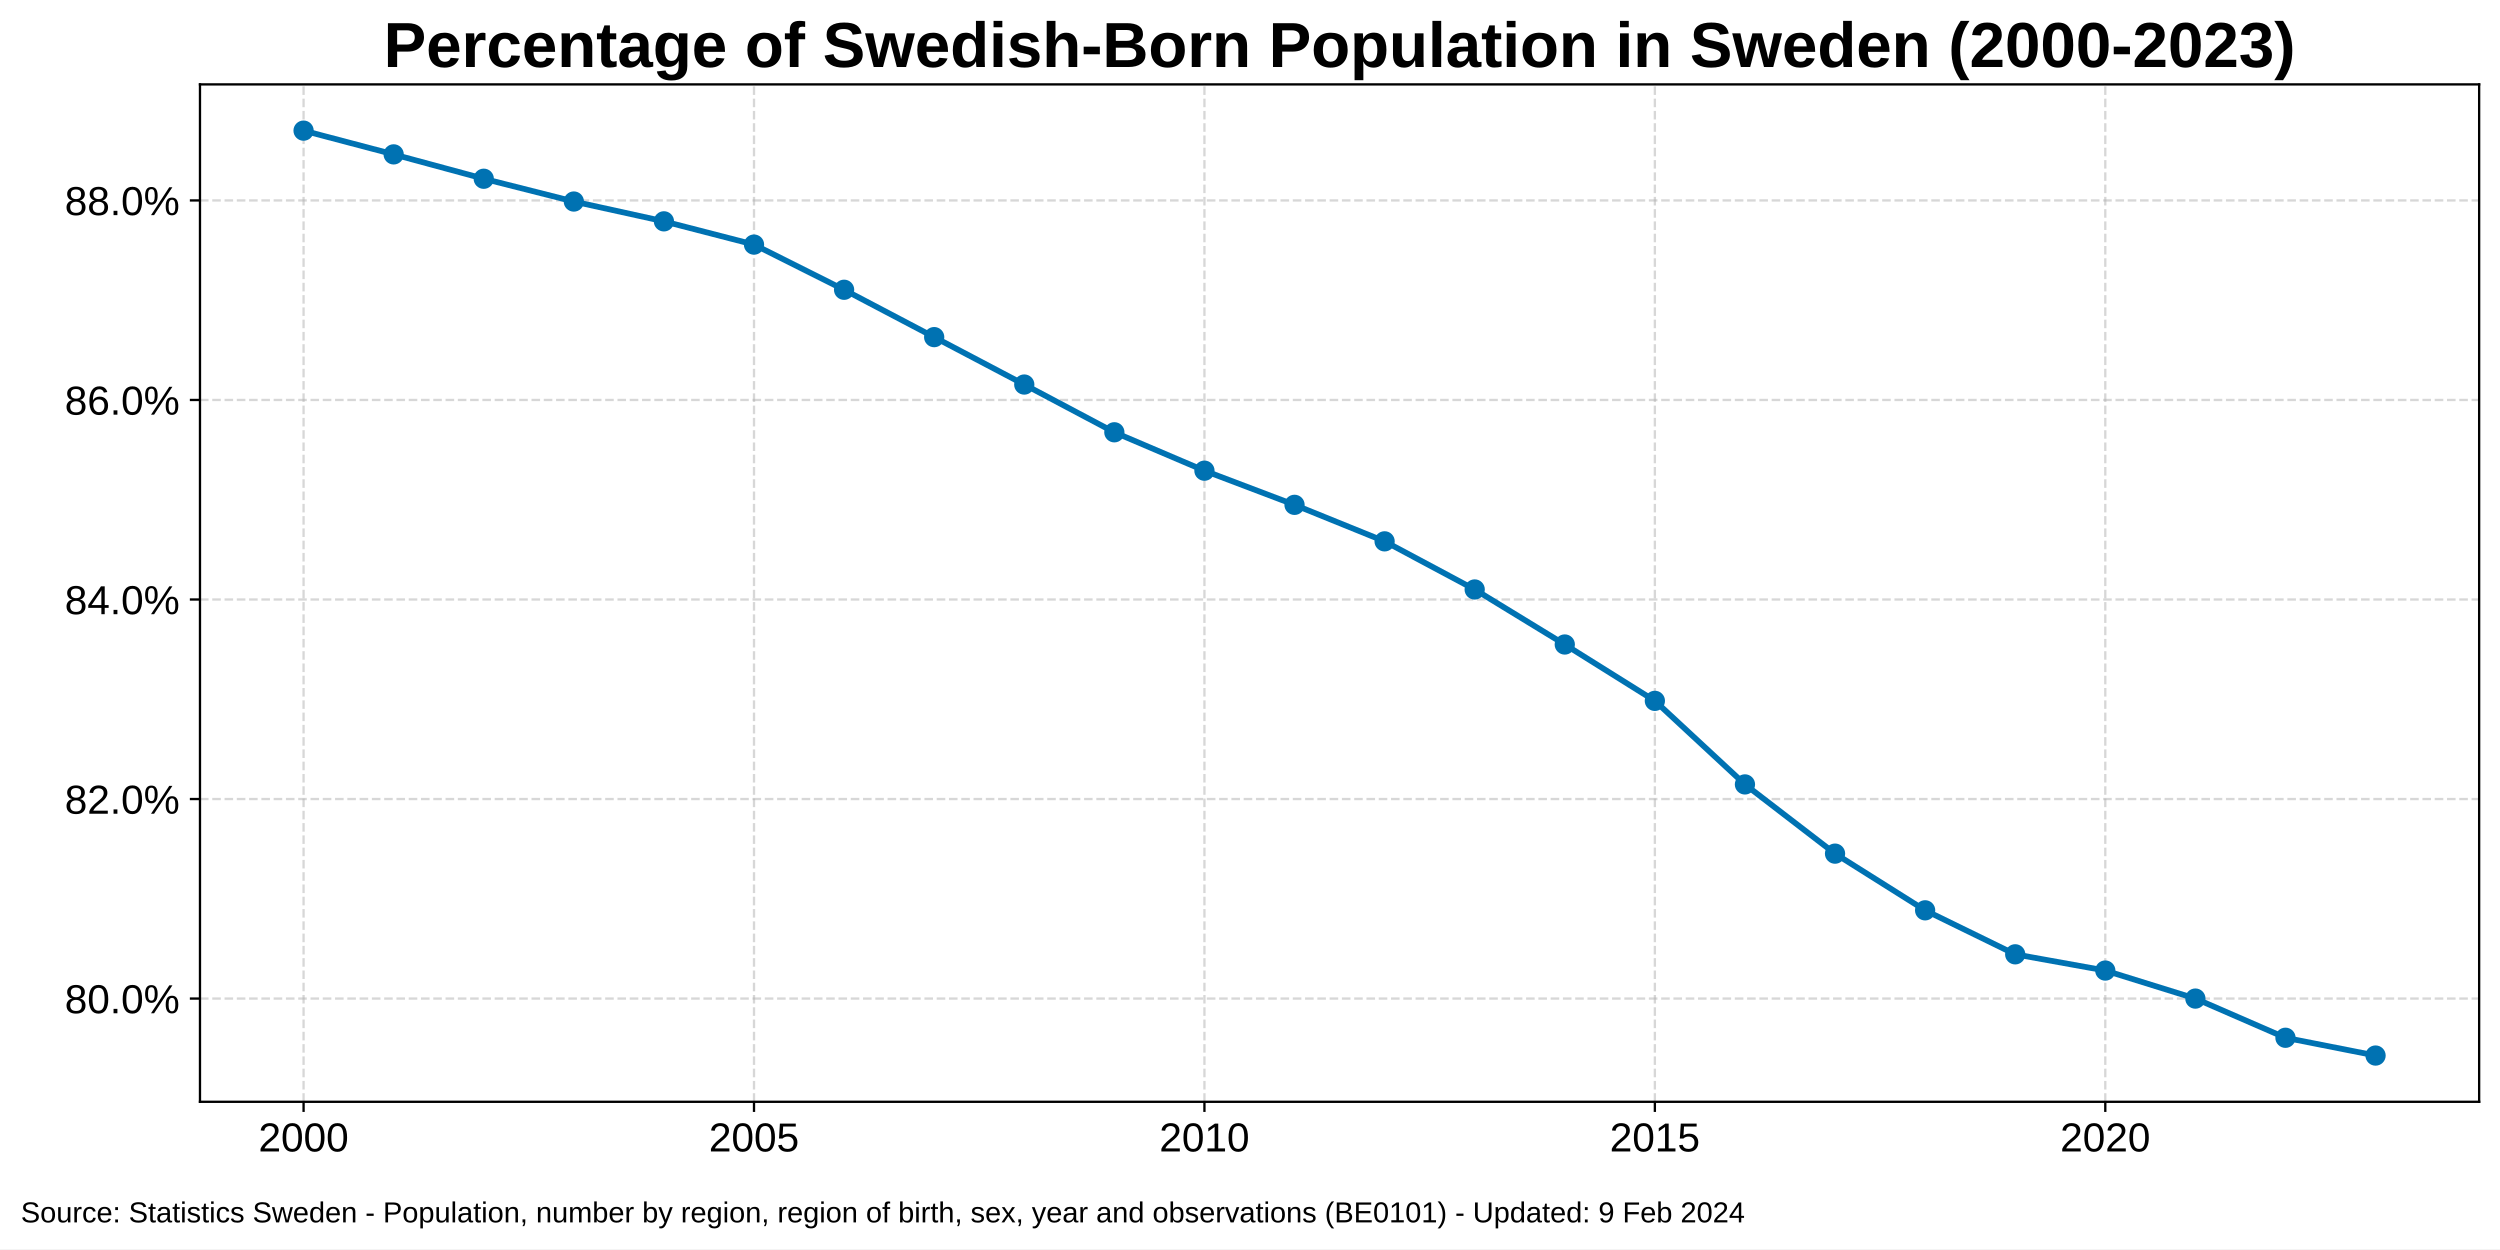
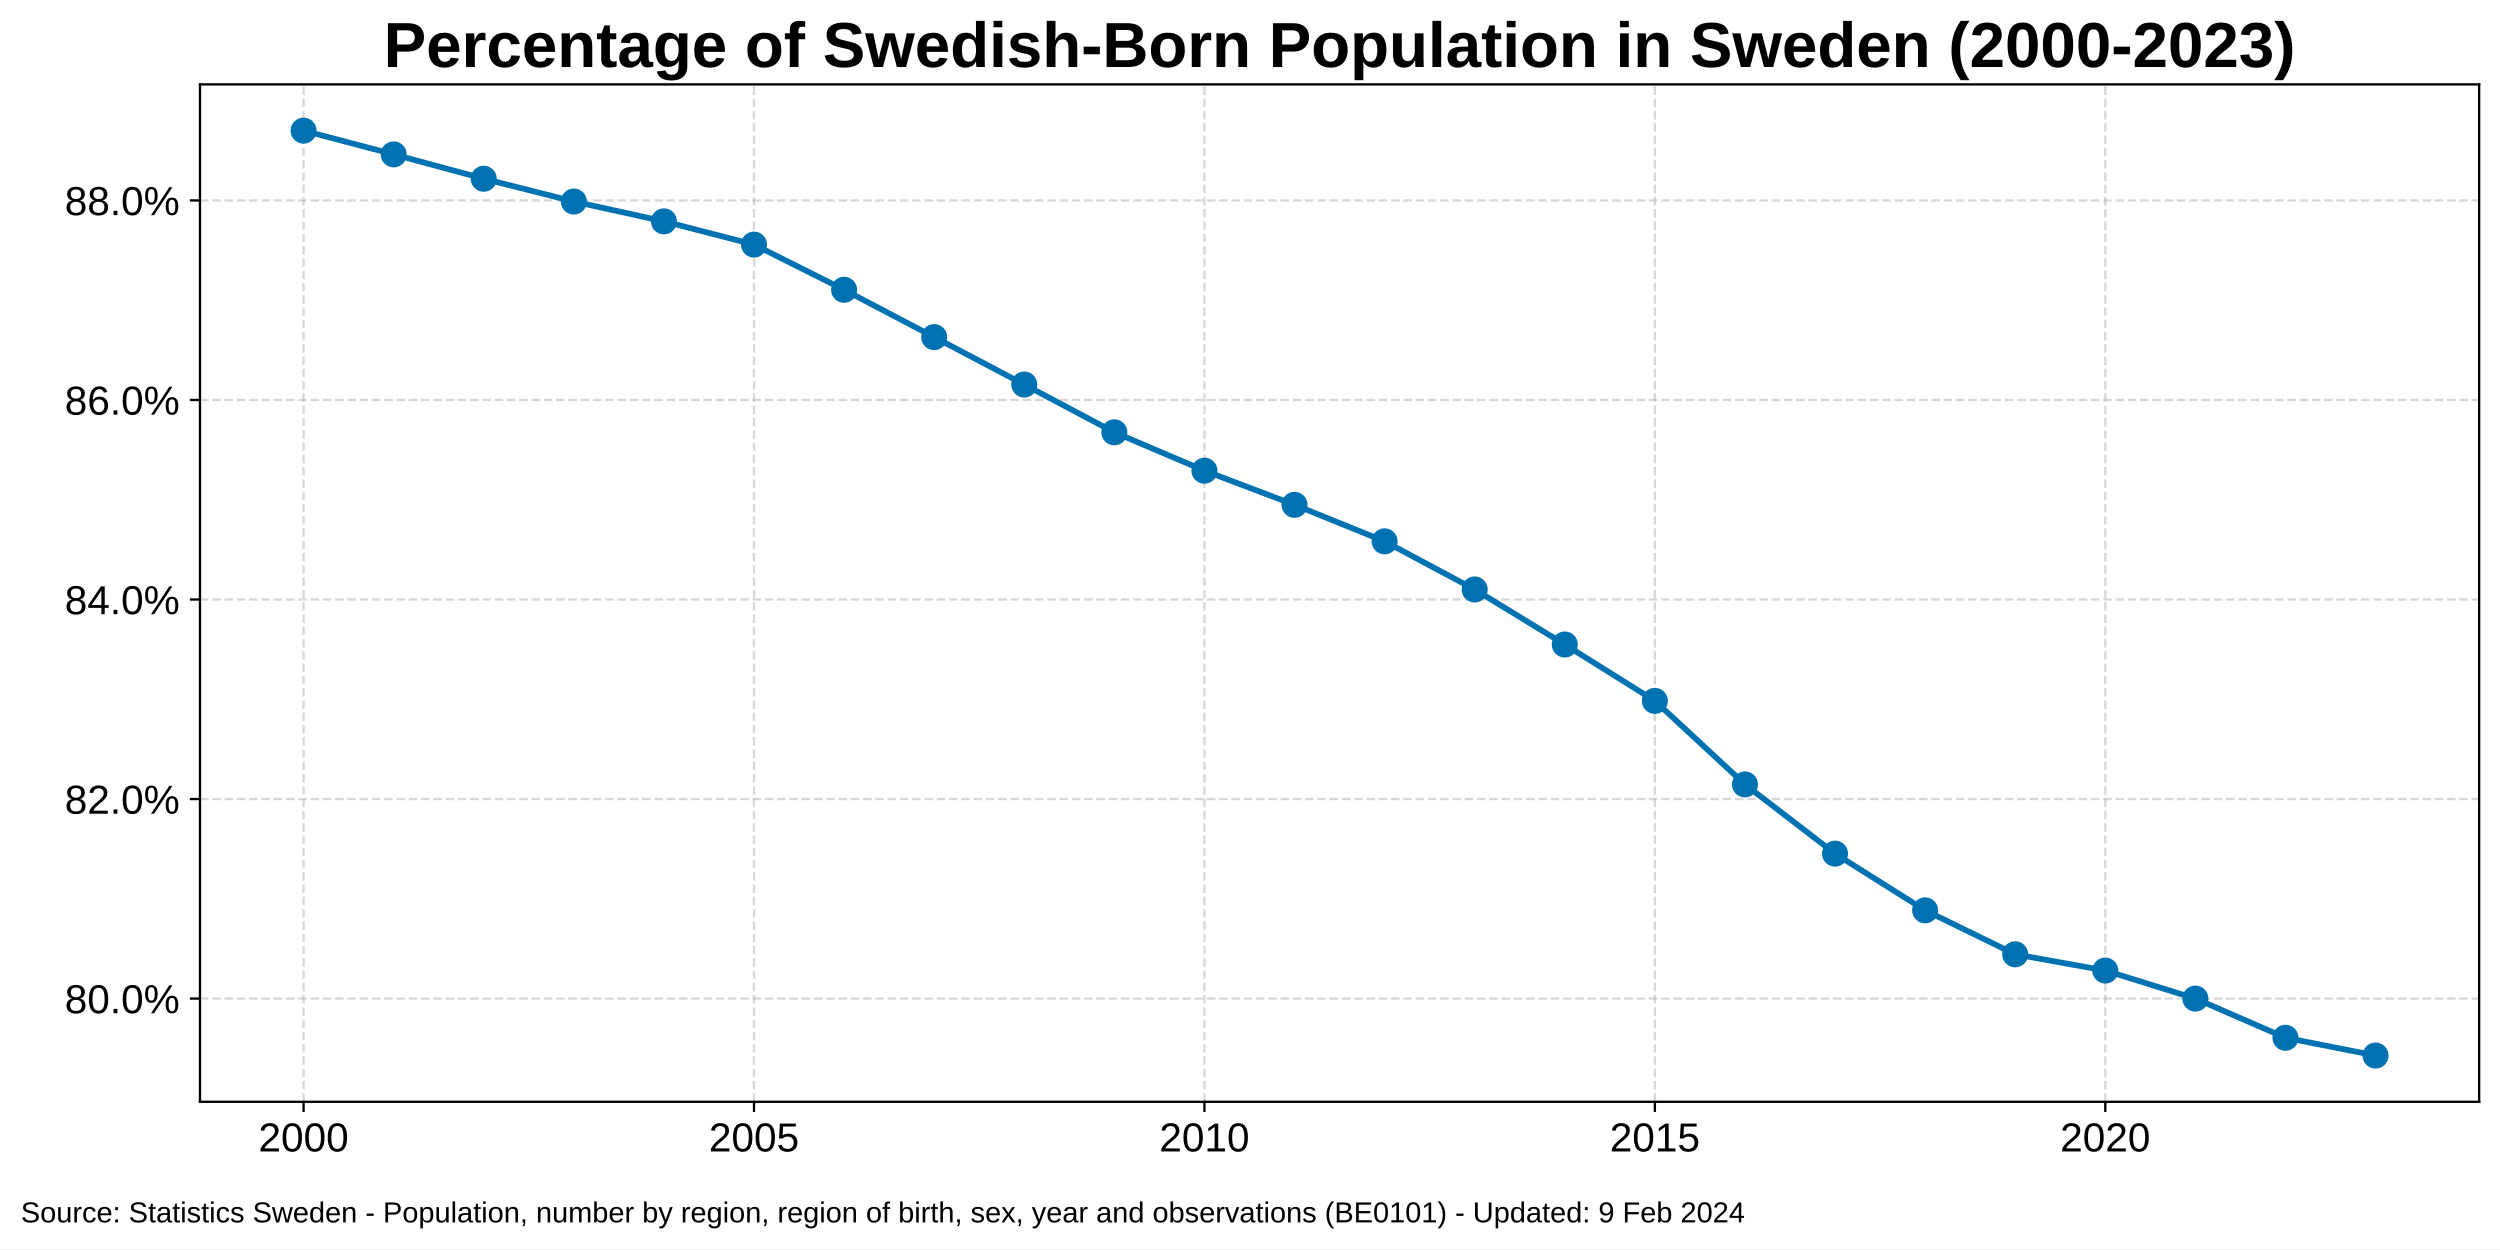
<svg xmlns="http://www.w3.org/2000/svg" xmlns:xlink="http://www.w3.org/1999/xlink" width="863.28pt" height="431.383pt" viewBox="0 0 863.28 431.383" version="1.1">
  <defs>
    <style type="text/css">*{stroke-linejoin: round; stroke-linecap: butt}</style>
  </defs>
  <g id="figure_1">
    <g id="patch_1">
      <path d="M 0 431.383  L 863.28 431.383  L 863.28 0  L 0 0  z " style="fill: #ffffff" />
    </g>
    <g id="axes_1">
      <g id="patch_2">
        <path d="M 69.055 380.463  L 856.08 380.463  L 856.08 29.143  L 69.055 29.143  z " style="fill: #ffffff" />
      </g>
      <g id="matplotlib.axis_1">
        <g id="xtick_1">
          <g id="line2d_1">
-             <path d="M 104.829 380.463  L 104.829 29.143  " clip-path="url(#pe19240311e)" style="fill: none; stroke-dasharray: 2.96,1.28; stroke-dashoffset: 0; stroke: #b0b0b0; stroke-opacity: 0.5; stroke-width: 0.8" />
+             <path d="M 104.829 380.463  L 104.829 29.143  " clip-path="url(#p5453006b85)" style="fill: none; stroke-dasharray: 2.96,1.28; stroke-dashoffset: 0; stroke: #b0b0b0; stroke-opacity: 0.5; stroke-width: 0.8" />
          </g>
          <g id="line2d_2">
            <defs>
-               <path id="m1555a9e039" d="M 0 0  L 0 3.5  " style="stroke: #000000; stroke-width: 0.8" />
+               <path id="mf9a3b439e5" d="M 0 0  L 0 3.5  " style="stroke: #000000; stroke-width: 0.8" />
            </defs>
            <g>
-               <use xlink:href="#m1555a9e039" x="104.829" y="380.463" style="stroke: #000000; stroke-width: 0.8" />
+               <use xlink:href="#mf9a3b439e5" x="104.829" y="380.463" style="stroke: #000000; stroke-width: 0.8" />
            </g>
          </g>
          <g id="text_1">
            <text style="font-size: 14px; font-family: 'Liberation Sans', sans-serif; text-anchor: middle" x="104.829" y="397.609" transform="rotate(-0 104.8289 397.6087)">2000</text>
          </g>
        </g>
        <g id="xtick_2">
          <g id="line2d_3">
-             <path d="M 260.367 380.463  L 260.367 29.143  " clip-path="url(#pe19240311e)" style="fill: none; stroke-dasharray: 2.96,1.28; stroke-dashoffset: 0; stroke: #b0b0b0; stroke-opacity: 0.5; stroke-width: 0.8" />
+             <path d="M 260.367 380.463  L 260.367 29.143  " clip-path="url(#p5453006b85)" style="fill: none; stroke-dasharray: 2.96,1.28; stroke-dashoffset: 0; stroke: #b0b0b0; stroke-opacity: 0.5; stroke-width: 0.8" />
          </g>
          <g id="line2d_4">
            <g>
-               <use xlink:href="#m1555a9e039" x="260.367" y="380.463" style="stroke: #000000; stroke-width: 0.8" />
+               <use xlink:href="#mf9a3b439e5" x="260.367" y="380.463" style="stroke: #000000; stroke-width: 0.8" />
            </g>
          </g>
          <g id="text_2">
            <text style="font-size: 14px; font-family: 'Liberation Sans', sans-serif; text-anchor: middle" x="260.367" y="397.609" transform="rotate(-0 260.3674 397.6087)">2005</text>
          </g>
        </g>
        <g id="xtick_3">
          <g id="line2d_5">
-             <path d="M 415.906 380.463  L 415.906 29.143  " clip-path="url(#pe19240311e)" style="fill: none; stroke-dasharray: 2.96,1.28; stroke-dashoffset: 0; stroke: #b0b0b0; stroke-opacity: 0.5; stroke-width: 0.8" />
+             <path d="M 415.906 380.463  L 415.906 29.143  " clip-path="url(#p5453006b85)" style="fill: none; stroke-dasharray: 2.96,1.28; stroke-dashoffset: 0; stroke: #b0b0b0; stroke-opacity: 0.5; stroke-width: 0.8" />
          </g>
          <g id="line2d_6">
            <g>
-               <use xlink:href="#m1555a9e039" x="415.906" y="380.463" style="stroke: #000000; stroke-width: 0.8" />
+               <use xlink:href="#mf9a3b439e5" x="415.906" y="380.463" style="stroke: #000000; stroke-width: 0.8" />
            </g>
          </g>
          <g id="text_3">
            <text style="font-size: 14px; font-family: 'Liberation Sans', sans-serif; text-anchor: middle" x="415.906" y="397.609" transform="rotate(-0 415.9059 397.6087)">2010</text>
          </g>
        </g>
        <g id="xtick_4">
          <g id="line2d_7">
-             <path d="M 571.444 380.463  L 571.444 29.143  " clip-path="url(#pe19240311e)" style="fill: none; stroke-dasharray: 2.96,1.28; stroke-dashoffset: 0; stroke: #b0b0b0; stroke-opacity: 0.5; stroke-width: 0.8" />
+             <path d="M 571.444 380.463  L 571.444 29.143  " clip-path="url(#p5453006b85)" style="fill: none; stroke-dasharray: 2.96,1.28; stroke-dashoffset: 0; stroke: #b0b0b0; stroke-opacity: 0.5; stroke-width: 0.8" />
          </g>
          <g id="line2d_8">
            <g>
-               <use xlink:href="#m1555a9e039" x="571.444" y="380.463" style="stroke: #000000; stroke-width: 0.8" />
+               <use xlink:href="#mf9a3b439e5" x="571.444" y="380.463" style="stroke: #000000; stroke-width: 0.8" />
            </g>
          </g>
          <g id="text_4">
            <text style="font-size: 14px; font-family: 'Liberation Sans', sans-serif; text-anchor: middle" x="571.444" y="397.609" transform="rotate(-0 571.4445 397.6087)">2015</text>
          </g>
        </g>
        <g id="xtick_5">
          <g id="line2d_9">
-             <path d="M 726.983 380.463  L 726.983 29.143  " clip-path="url(#pe19240311e)" style="fill: none; stroke-dasharray: 2.96,1.28; stroke-dashoffset: 0; stroke: #b0b0b0; stroke-opacity: 0.5; stroke-width: 0.8" />
+             <path d="M 726.983 380.463  L 726.983 29.143  " clip-path="url(#p5453006b85)" style="fill: none; stroke-dasharray: 2.96,1.28; stroke-dashoffset: 0; stroke: #b0b0b0; stroke-opacity: 0.5; stroke-width: 0.8" />
          </g>
          <g id="line2d_10">
            <g>
-               <use xlink:href="#m1555a9e039" x="726.983" y="380.463" style="stroke: #000000; stroke-width: 0.8" />
+               <use xlink:href="#mf9a3b439e5" x="726.983" y="380.463" style="stroke: #000000; stroke-width: 0.8" />
            </g>
          </g>
          <g id="text_5">
            <text style="font-size: 14px; font-family: 'Liberation Sans', sans-serif; text-anchor: middle" x="726.983" y="397.609" transform="rotate(-0 726.983 397.6087)">2020</text>
          </g>
        </g>
      </g>
      <g id="matplotlib.axis_2">
        <g id="ytick_1">
          <g id="line2d_11">
-             <path d="M 69.055 344.811  L 856.08 344.811  " clip-path="url(#pe19240311e)" style="fill: none; stroke-dasharray: 2.96,1.28; stroke-dashoffset: 0; stroke: #b0b0b0; stroke-opacity: 0.5; stroke-width: 0.8" />
+             <path d="M 69.055 344.811  L 856.08 344.811  " clip-path="url(#p5453006b85)" style="fill: none; stroke-dasharray: 2.96,1.28; stroke-dashoffset: 0; stroke: #b0b0b0; stroke-opacity: 0.5; stroke-width: 0.8" />
          </g>
          <g id="line2d_12">
            <defs>
-               <path id="mf94ec6f6cc" d="M 0 0  L -3.5 0  " style="stroke: #000000; stroke-width: 0.8" />
+               <path id="mfedb337ae5" d="M 0 0  L -3.5 0  " style="stroke: #000000; stroke-width: 0.8" />
            </defs>
            <g>
-               <use xlink:href="#mf94ec6f6cc" x="69.055" y="344.811" style="stroke: #000000; stroke-width: 0.8" />
+               <use xlink:href="#mfedb337ae5" x="69.055" y="344.811" style="stroke: #000000; stroke-width: 0.8" />
            </g>
          </g>
          <g id="text_6">
            <text style="font-size: 14px; font-family: 'Liberation Sans', sans-serif; text-anchor: end" x="62.055" y="349.884" transform="rotate(-0 62.055 349.8843)">80.0%</text>
          </g>
        </g>
        <g id="ytick_2">
          <g id="line2d_13">
-             <path d="M 69.055 275.911  L 856.08 275.911  " clip-path="url(#pe19240311e)" style="fill: none; stroke-dasharray: 2.96,1.28; stroke-dashoffset: 0; stroke: #b0b0b0; stroke-opacity: 0.5; stroke-width: 0.8" />
+             <path d="M 69.055 275.911  L 856.08 275.911  " clip-path="url(#p5453006b85)" style="fill: none; stroke-dasharray: 2.96,1.28; stroke-dashoffset: 0; stroke: #b0b0b0; stroke-opacity: 0.5; stroke-width: 0.8" />
          </g>
          <g id="line2d_14">
            <g>
-               <use xlink:href="#mf94ec6f6cc" x="69.055" y="275.911" style="stroke: #000000; stroke-width: 0.8" />
+               <use xlink:href="#mfedb337ae5" x="69.055" y="275.911" style="stroke: #000000; stroke-width: 0.8" />
            </g>
          </g>
          <g id="text_7">
            <text style="font-size: 14px; font-family: 'Liberation Sans', sans-serif; text-anchor: end" x="62.055" y="280.984" transform="rotate(-0 62.055 280.9841)">82.0%</text>
          </g>
        </g>
        <g id="ytick_3">
          <g id="line2d_15">
-             <path d="M 69.055 207.011  L 856.08 207.011  " clip-path="url(#pe19240311e)" style="fill: none; stroke-dasharray: 2.96,1.28; stroke-dashoffset: 0; stroke: #b0b0b0; stroke-opacity: 0.5; stroke-width: 0.8" />
+             <path d="M 69.055 207.011  L 856.08 207.011  " clip-path="url(#p5453006b85)" style="fill: none; stroke-dasharray: 2.96,1.28; stroke-dashoffset: 0; stroke: #b0b0b0; stroke-opacity: 0.5; stroke-width: 0.8" />
          </g>
          <g id="line2d_16">
            <g>
-               <use xlink:href="#mf94ec6f6cc" x="69.055" y="207.011" style="stroke: #000000; stroke-width: 0.8" />
+               <use xlink:href="#mfedb337ae5" x="69.055" y="207.011" style="stroke: #000000; stroke-width: 0.8" />
            </g>
          </g>
          <g id="text_8">
            <text style="font-size: 14px; font-family: 'Liberation Sans', sans-serif; text-anchor: end" x="62.055" y="212.084" transform="rotate(-0 62.055 212.084)">84.0%</text>
          </g>
        </g>
        <g id="ytick_4">
          <g id="line2d_17">
-             <path d="M 69.055 138.111  L 856.08 138.111  " clip-path="url(#pe19240311e)" style="fill: none; stroke-dasharray: 2.96,1.28; stroke-dashoffset: 0; stroke: #b0b0b0; stroke-opacity: 0.5; stroke-width: 0.8" />
+             <path d="M 69.055 138.111  L 856.08 138.111  " clip-path="url(#p5453006b85)" style="fill: none; stroke-dasharray: 2.96,1.28; stroke-dashoffset: 0; stroke: #b0b0b0; stroke-opacity: 0.5; stroke-width: 0.8" />
          </g>
          <g id="line2d_18">
            <g>
-               <use xlink:href="#mf94ec6f6cc" x="69.055" y="138.111" style="stroke: #000000; stroke-width: 0.8" />
+               <use xlink:href="#mfedb337ae5" x="69.055" y="138.111" style="stroke: #000000; stroke-width: 0.8" />
            </g>
          </g>
          <g id="text_9">
            <text style="font-size: 14px; font-family: 'Liberation Sans', sans-serif; text-anchor: end" x="62.055" y="143.184" transform="rotate(-0 62.055 143.1838)">86.0%</text>
          </g>
        </g>
        <g id="ytick_5">
          <g id="line2d_19">
-             <path d="M 69.055 69.211  L 856.08 69.211  " clip-path="url(#pe19240311e)" style="fill: none; stroke-dasharray: 2.96,1.28; stroke-dashoffset: 0; stroke: #b0b0b0; stroke-opacity: 0.5; stroke-width: 0.8" />
+             <path d="M 69.055 69.211  L 856.08 69.211  " clip-path="url(#p5453006b85)" style="fill: none; stroke-dasharray: 2.96,1.28; stroke-dashoffset: 0; stroke: #b0b0b0; stroke-opacity: 0.5; stroke-width: 0.8" />
          </g>
          <g id="line2d_20">
            <g>
-               <use xlink:href="#mf94ec6f6cc" x="69.055" y="69.211" style="stroke: #000000; stroke-width: 0.8" />
+               <use xlink:href="#mfedb337ae5" x="69.055" y="69.211" style="stroke: #000000; stroke-width: 0.8" />
            </g>
          </g>
          <g id="text_10">
            <text style="font-size: 14px; font-family: 'Liberation Sans', sans-serif; text-anchor: end" x="62.055" y="74.284" transform="rotate(-0 62.055 74.2836)">88.0%</text>
          </g>
        </g>
      </g>
      <g id="line2d_21">
-         <path d="M 104.829 45.112  L 135.937 53.31  L 167.044 61.724  L 198.152 69.593  L 229.26 76.434  L 260.367 84.464  L 291.475 100.061  L 322.583 116.412  L 353.691 132.786  L 384.798 149.275  L 415.906 162.533  L 447.014 174.329  L 478.121 186.935  L 509.229 203.552  L 540.337 222.553  L 571.444 242.018  L 602.552 270.869  L 633.66 294.772  L 664.768 314.346  L 695.875 329.539  L 726.983 335.144  L 758.091 344.824  L 789.198 358.355  L 820.306 364.494  " clip-path="url(#pe19240311e)" style="fill: none; stroke: #0072b2; stroke-width: 2; stroke-linecap: square" />
+         <path d="M 104.829 45.112  L 135.937 53.31  L 167.044 61.724  L 198.152 69.593  L 229.26 76.434  L 260.367 84.464  L 291.475 100.061  L 322.583 116.412  L 353.691 132.786  L 384.798 149.275  L 415.906 162.533  L 447.014 174.329  L 478.121 186.935  L 509.229 203.552  L 540.337 222.553  L 571.444 242.018  L 602.552 270.869  L 633.66 294.772  L 664.768 314.346  L 695.875 329.539  L 726.983 335.144  L 758.091 344.824  L 789.198 358.355  L 820.306 364.494  " clip-path="url(#p5453006b85)" style="fill: none; stroke: #0072b2; stroke-width: 2; stroke-linecap: square" />
        <defs>
-           <path id="m71d278a4b7" d="M 0 3  C 0.796 3 1.559 2.684 2.121 2.121  C 2.684 1.559 3 0.796 3 0  C 3 -0.796 2.684 -1.559 2.121 -2.121  C 1.559 -2.684 0.796 -3 0 -3  C -0.796 -3 -1.559 -2.684 -2.121 -2.121  C -2.684 -1.559 -3 -0.796 -3 0  C -3 0.796 -2.684 1.559 -2.121 2.121  C -1.559 2.684 -0.796 3 0 3  z " style="stroke: #0072b2" />
+           <path id="m10a56d48db" d="M 0 4  C 1.061 4 2.078 3.579 2.828 2.828  C 3.579 2.078 4 1.061 4 0  C 4 -1.061 3.579 -2.078 2.828 -2.828  C 2.078 -3.579 1.061 -4 0 -4  C -1.061 -4 -2.078 -3.579 -2.828 -2.828  C -3.579 -2.078 -4 -1.061 -4 0  C -4 1.061 -3.579 2.078 -2.828 2.828  C -2.078 3.579 -1.061 4 0 4  z " style="stroke: #0072b2" />
        </defs>
-         <g clip-path="url(#pe19240311e)">
-           <use xlink:href="#m71d278a4b7" x="104.829" y="45.112" style="fill: #0072b2; stroke: #0072b2" />
-           <use xlink:href="#m71d278a4b7" x="135.937" y="53.31" style="fill: #0072b2; stroke: #0072b2" />
-           <use xlink:href="#m71d278a4b7" x="167.044" y="61.724" style="fill: #0072b2; stroke: #0072b2" />
-           <use xlink:href="#m71d278a4b7" x="198.152" y="69.593" style="fill: #0072b2; stroke: #0072b2" />
-           <use xlink:href="#m71d278a4b7" x="229.26" y="76.434" style="fill: #0072b2; stroke: #0072b2" />
-           <use xlink:href="#m71d278a4b7" x="260.367" y="84.464" style="fill: #0072b2; stroke: #0072b2" />
-           <use xlink:href="#m71d278a4b7" x="291.475" y="100.061" style="fill: #0072b2; stroke: #0072b2" />
-           <use xlink:href="#m71d278a4b7" x="322.583" y="116.412" style="fill: #0072b2; stroke: #0072b2" />
-           <use xlink:href="#m71d278a4b7" x="353.691" y="132.786" style="fill: #0072b2; stroke: #0072b2" />
-           <use xlink:href="#m71d278a4b7" x="384.798" y="149.275" style="fill: #0072b2; stroke: #0072b2" />
-           <use xlink:href="#m71d278a4b7" x="415.906" y="162.533" style="fill: #0072b2; stroke: #0072b2" />
-           <use xlink:href="#m71d278a4b7" x="447.014" y="174.329" style="fill: #0072b2; stroke: #0072b2" />
-           <use xlink:href="#m71d278a4b7" x="478.121" y="186.935" style="fill: #0072b2; stroke: #0072b2" />
-           <use xlink:href="#m71d278a4b7" x="509.229" y="203.552" style="fill: #0072b2; stroke: #0072b2" />
-           <use xlink:href="#m71d278a4b7" x="540.337" y="222.553" style="fill: #0072b2; stroke: #0072b2" />
-           <use xlink:href="#m71d278a4b7" x="571.444" y="242.018" style="fill: #0072b2; stroke: #0072b2" />
-           <use xlink:href="#m71d278a4b7" x="602.552" y="270.869" style="fill: #0072b2; stroke: #0072b2" />
-           <use xlink:href="#m71d278a4b7" x="633.66" y="294.772" style="fill: #0072b2; stroke: #0072b2" />
-           <use xlink:href="#m71d278a4b7" x="664.768" y="314.346" style="fill: #0072b2; stroke: #0072b2" />
-           <use xlink:href="#m71d278a4b7" x="695.875" y="329.539" style="fill: #0072b2; stroke: #0072b2" />
-           <use xlink:href="#m71d278a4b7" x="726.983" y="335.144" style="fill: #0072b2; stroke: #0072b2" />
-           <use xlink:href="#m71d278a4b7" x="758.091" y="344.824" style="fill: #0072b2; stroke: #0072b2" />
-           <use xlink:href="#m71d278a4b7" x="789.198" y="358.355" style="fill: #0072b2; stroke: #0072b2" />
-           <use xlink:href="#m71d278a4b7" x="820.306" y="364.494" style="fill: #0072b2; stroke: #0072b2" />
+         <g clip-path="url(#p5453006b85)">
+           <use xlink:href="#m10a56d48db" x="104.829" y="45.112" style="fill: #0072b2; stroke: #0072b2" />
+           <use xlink:href="#m10a56d48db" x="135.937" y="53.31" style="fill: #0072b2; stroke: #0072b2" />
+           <use xlink:href="#m10a56d48db" x="167.044" y="61.724" style="fill: #0072b2; stroke: #0072b2" />
+           <use xlink:href="#m10a56d48db" x="198.152" y="69.593" style="fill: #0072b2; stroke: #0072b2" />
+           <use xlink:href="#m10a56d48db" x="229.26" y="76.434" style="fill: #0072b2; stroke: #0072b2" />
+           <use xlink:href="#m10a56d48db" x="260.367" y="84.464" style="fill: #0072b2; stroke: #0072b2" />
+           <use xlink:href="#m10a56d48db" x="291.475" y="100.061" style="fill: #0072b2; stroke: #0072b2" />
+           <use xlink:href="#m10a56d48db" x="322.583" y="116.412" style="fill: #0072b2; stroke: #0072b2" />
+           <use xlink:href="#m10a56d48db" x="353.691" y="132.786" style="fill: #0072b2; stroke: #0072b2" />
+           <use xlink:href="#m10a56d48db" x="384.798" y="149.275" style="fill: #0072b2; stroke: #0072b2" />
+           <use xlink:href="#m10a56d48db" x="415.906" y="162.533" style="fill: #0072b2; stroke: #0072b2" />
+           <use xlink:href="#m10a56d48db" x="447.014" y="174.329" style="fill: #0072b2; stroke: #0072b2" />
+           <use xlink:href="#m10a56d48db" x="478.121" y="186.935" style="fill: #0072b2; stroke: #0072b2" />
+           <use xlink:href="#m10a56d48db" x="509.229" y="203.552" style="fill: #0072b2; stroke: #0072b2" />
+           <use xlink:href="#m10a56d48db" x="540.337" y="222.553" style="fill: #0072b2; stroke: #0072b2" />
+           <use xlink:href="#m10a56d48db" x="571.444" y="242.018" style="fill: #0072b2; stroke: #0072b2" />
+           <use xlink:href="#m10a56d48db" x="602.552" y="270.869" style="fill: #0072b2; stroke: #0072b2" />
+           <use xlink:href="#m10a56d48db" x="633.66" y="294.772" style="fill: #0072b2; stroke: #0072b2" />
+           <use xlink:href="#m10a56d48db" x="664.768" y="314.346" style="fill: #0072b2; stroke: #0072b2" />
+           <use xlink:href="#m10a56d48db" x="695.875" y="329.539" style="fill: #0072b2; stroke: #0072b2" />
+           <use xlink:href="#m10a56d48db" x="726.983" y="335.144" style="fill: #0072b2; stroke: #0072b2" />
+           <use xlink:href="#m10a56d48db" x="758.091" y="344.824" style="fill: #0072b2; stroke: #0072b2" />
+           <use xlink:href="#m10a56d48db" x="789.198" y="358.355" style="fill: #0072b2; stroke: #0072b2" />
+           <use xlink:href="#m10a56d48db" x="820.306" y="364.494" style="fill: #0072b2; stroke: #0072b2" />
        </g>
      </g>
      <g id="patch_3">
        <path d="M 69.055 380.463  L 69.055 29.143  " style="fill: none; stroke: #000000; stroke-width: 0.8; stroke-linejoin: miter; stroke-linecap: square" />
      </g>
      <g id="patch_4">
        <path d="M 856.08 380.463  L 856.08 29.143  " style="fill: none; stroke: #000000; stroke-width: 0.8; stroke-linejoin: miter; stroke-linecap: square" />
      </g>
      <g id="patch_5">
        <path d="M 69.055 380.463  L 856.08 380.463  " style="fill: none; stroke: #000000; stroke-width: 0.8; stroke-linejoin: miter; stroke-linecap: square" />
      </g>
      <g id="patch_6">
        <path d="M 69.055 29.143  L 856.08 29.143  " style="fill: none; stroke: #000000; stroke-width: 0.8; stroke-linejoin: miter; stroke-linecap: square" />
      </g>
      <g id="text_11">
        <text style="font-weight: 700; font-size: 22px; font-family: 'Liberation Sans', sans-serif; text-anchor: middle" x="462.567" y="23.143" transform="rotate(-0 462.5675 23.14313)">Percentage of Swedish-Born Population in Sweden (2000-2023)</text>
      </g>
    </g>
    <g id="text_12">
      <text style="font-size: 10px; font-family: 'Liberation Sans', sans-serif; text-anchor: start" x="7.2" y="422.108" transform="rotate(-0 7.2 422.1081)">Source: Statistics Sweden - Population, number by region, region of birth, sex, year and observations (BE0101) - Updated: 9 Feb 2024</text>
    </g>
  </g>
  <defs>
-     <clipPath id="pe19240311e">
+     <clipPath id="p5453006b85">
      <rect x="69.055" y="29.143" width="787.025" height="351.32" />
    </clipPath>
  </defs>
</svg>
